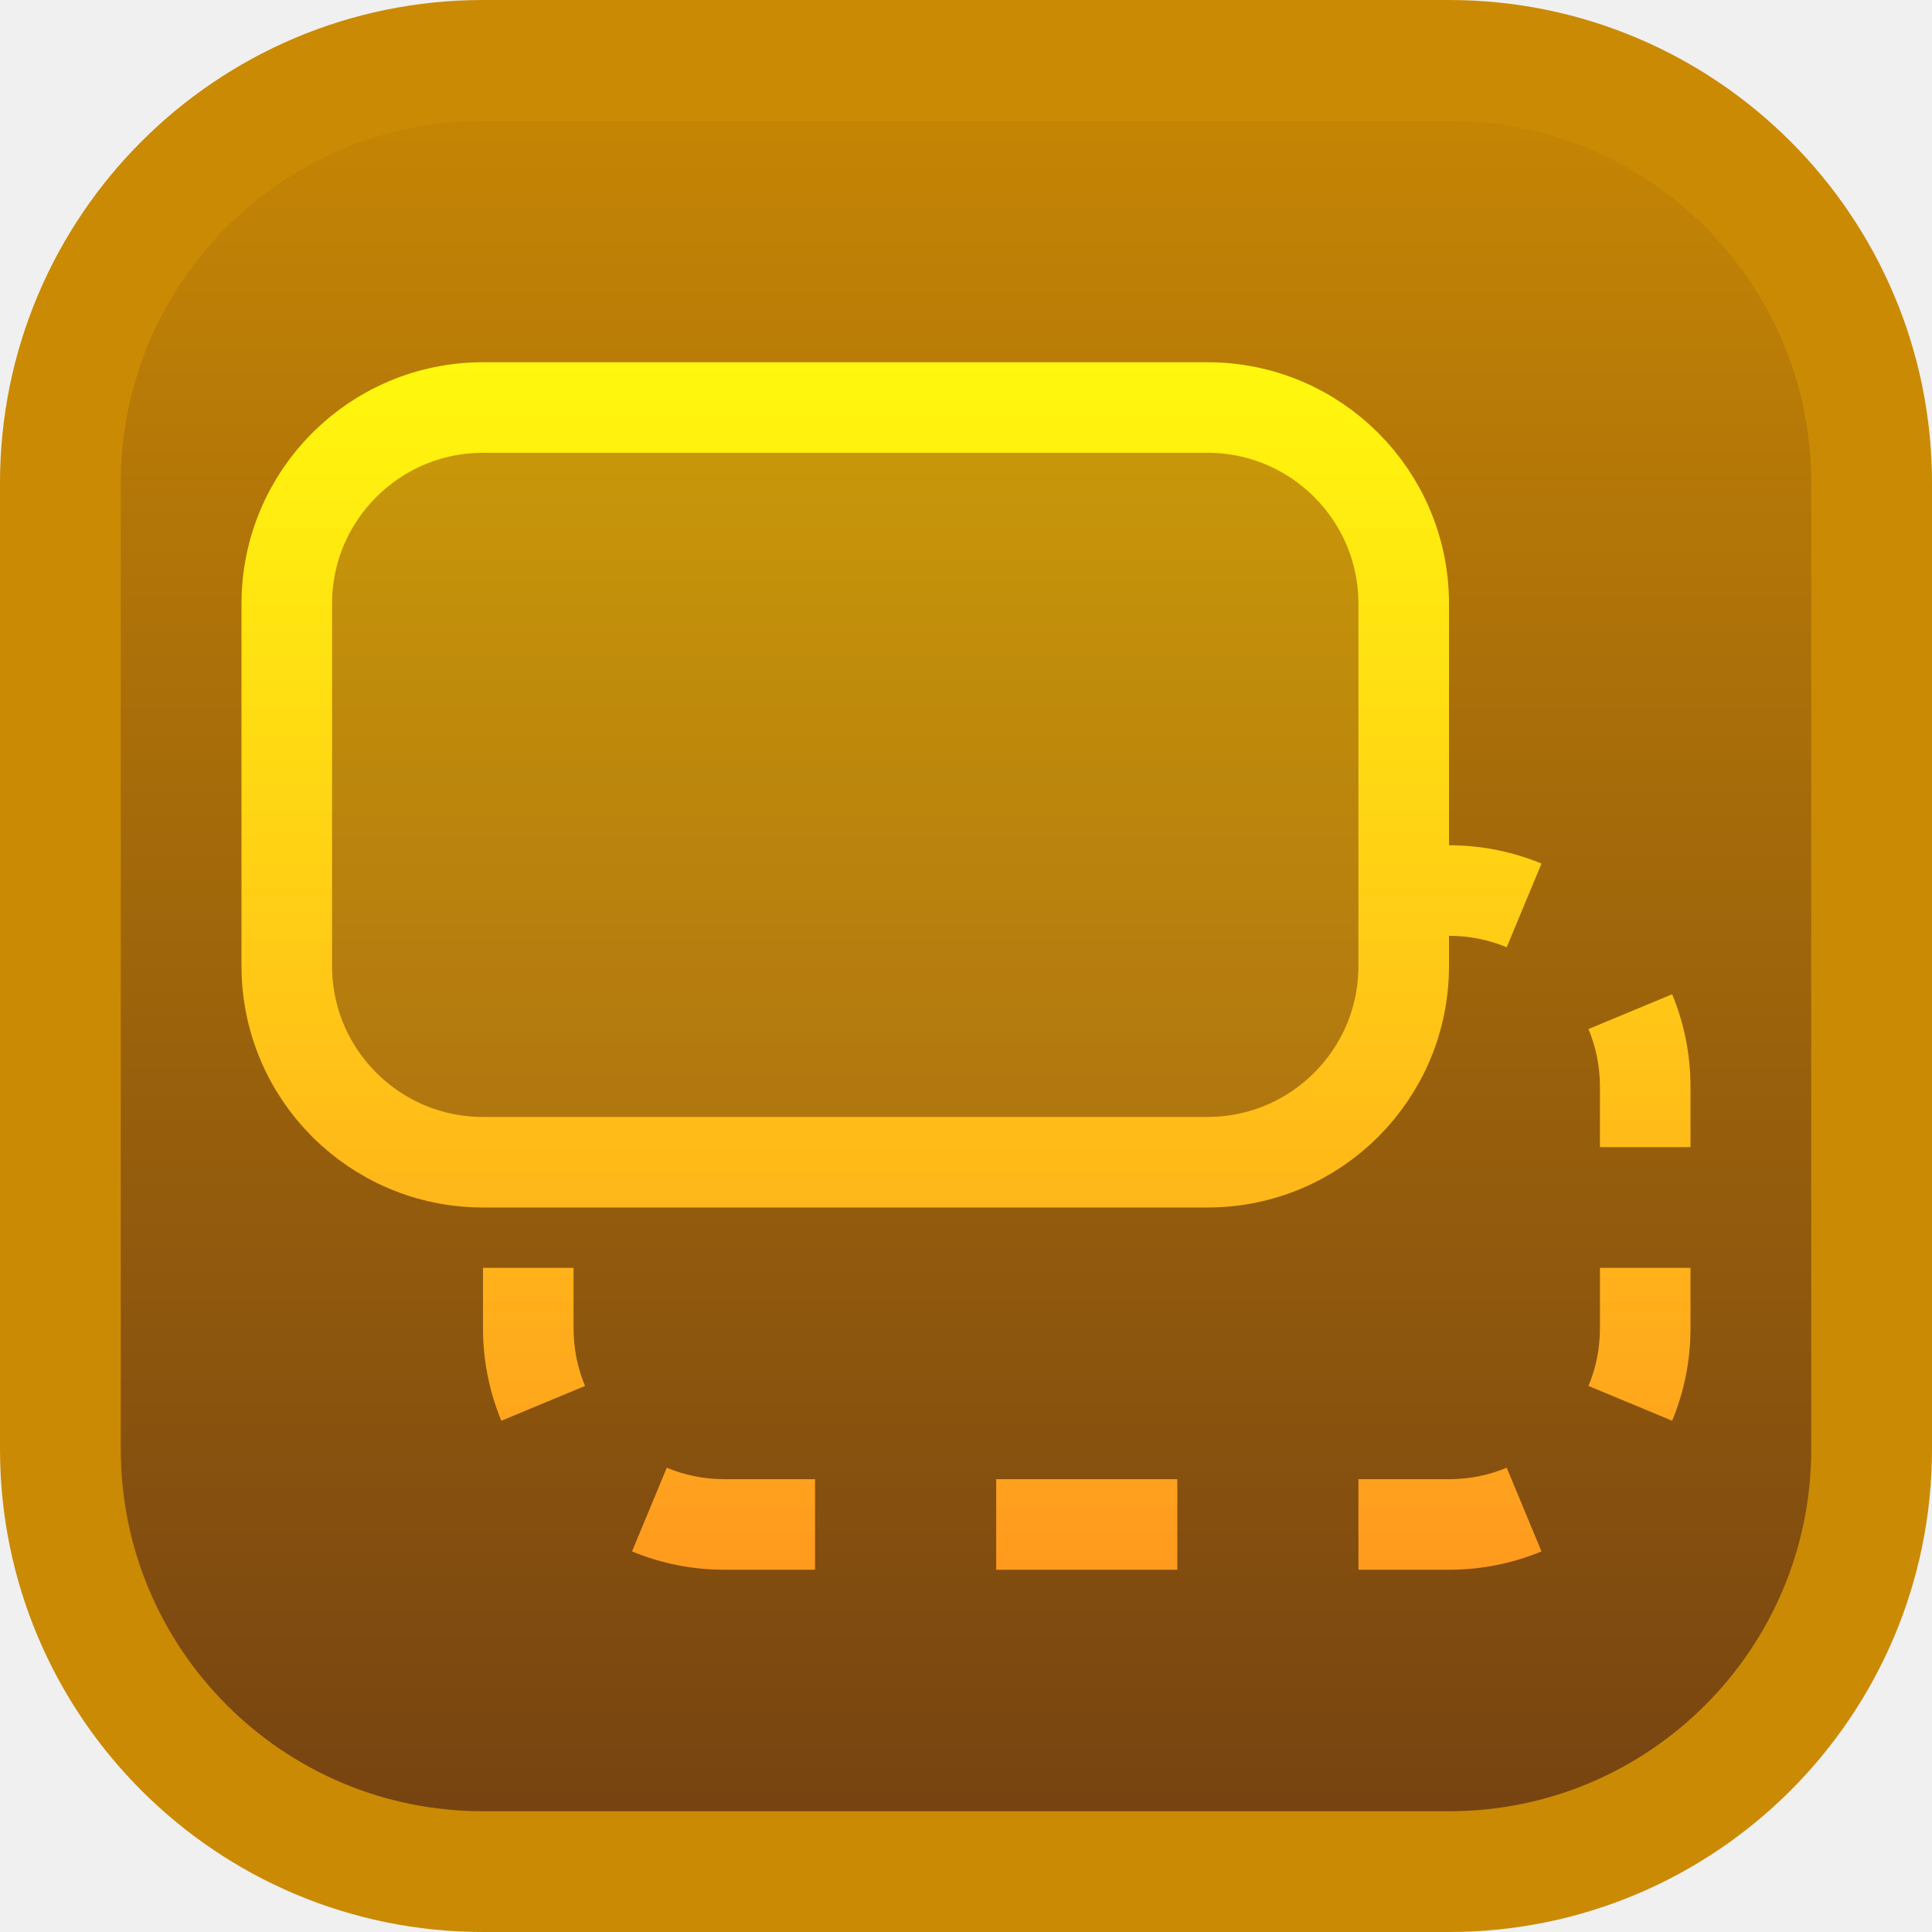
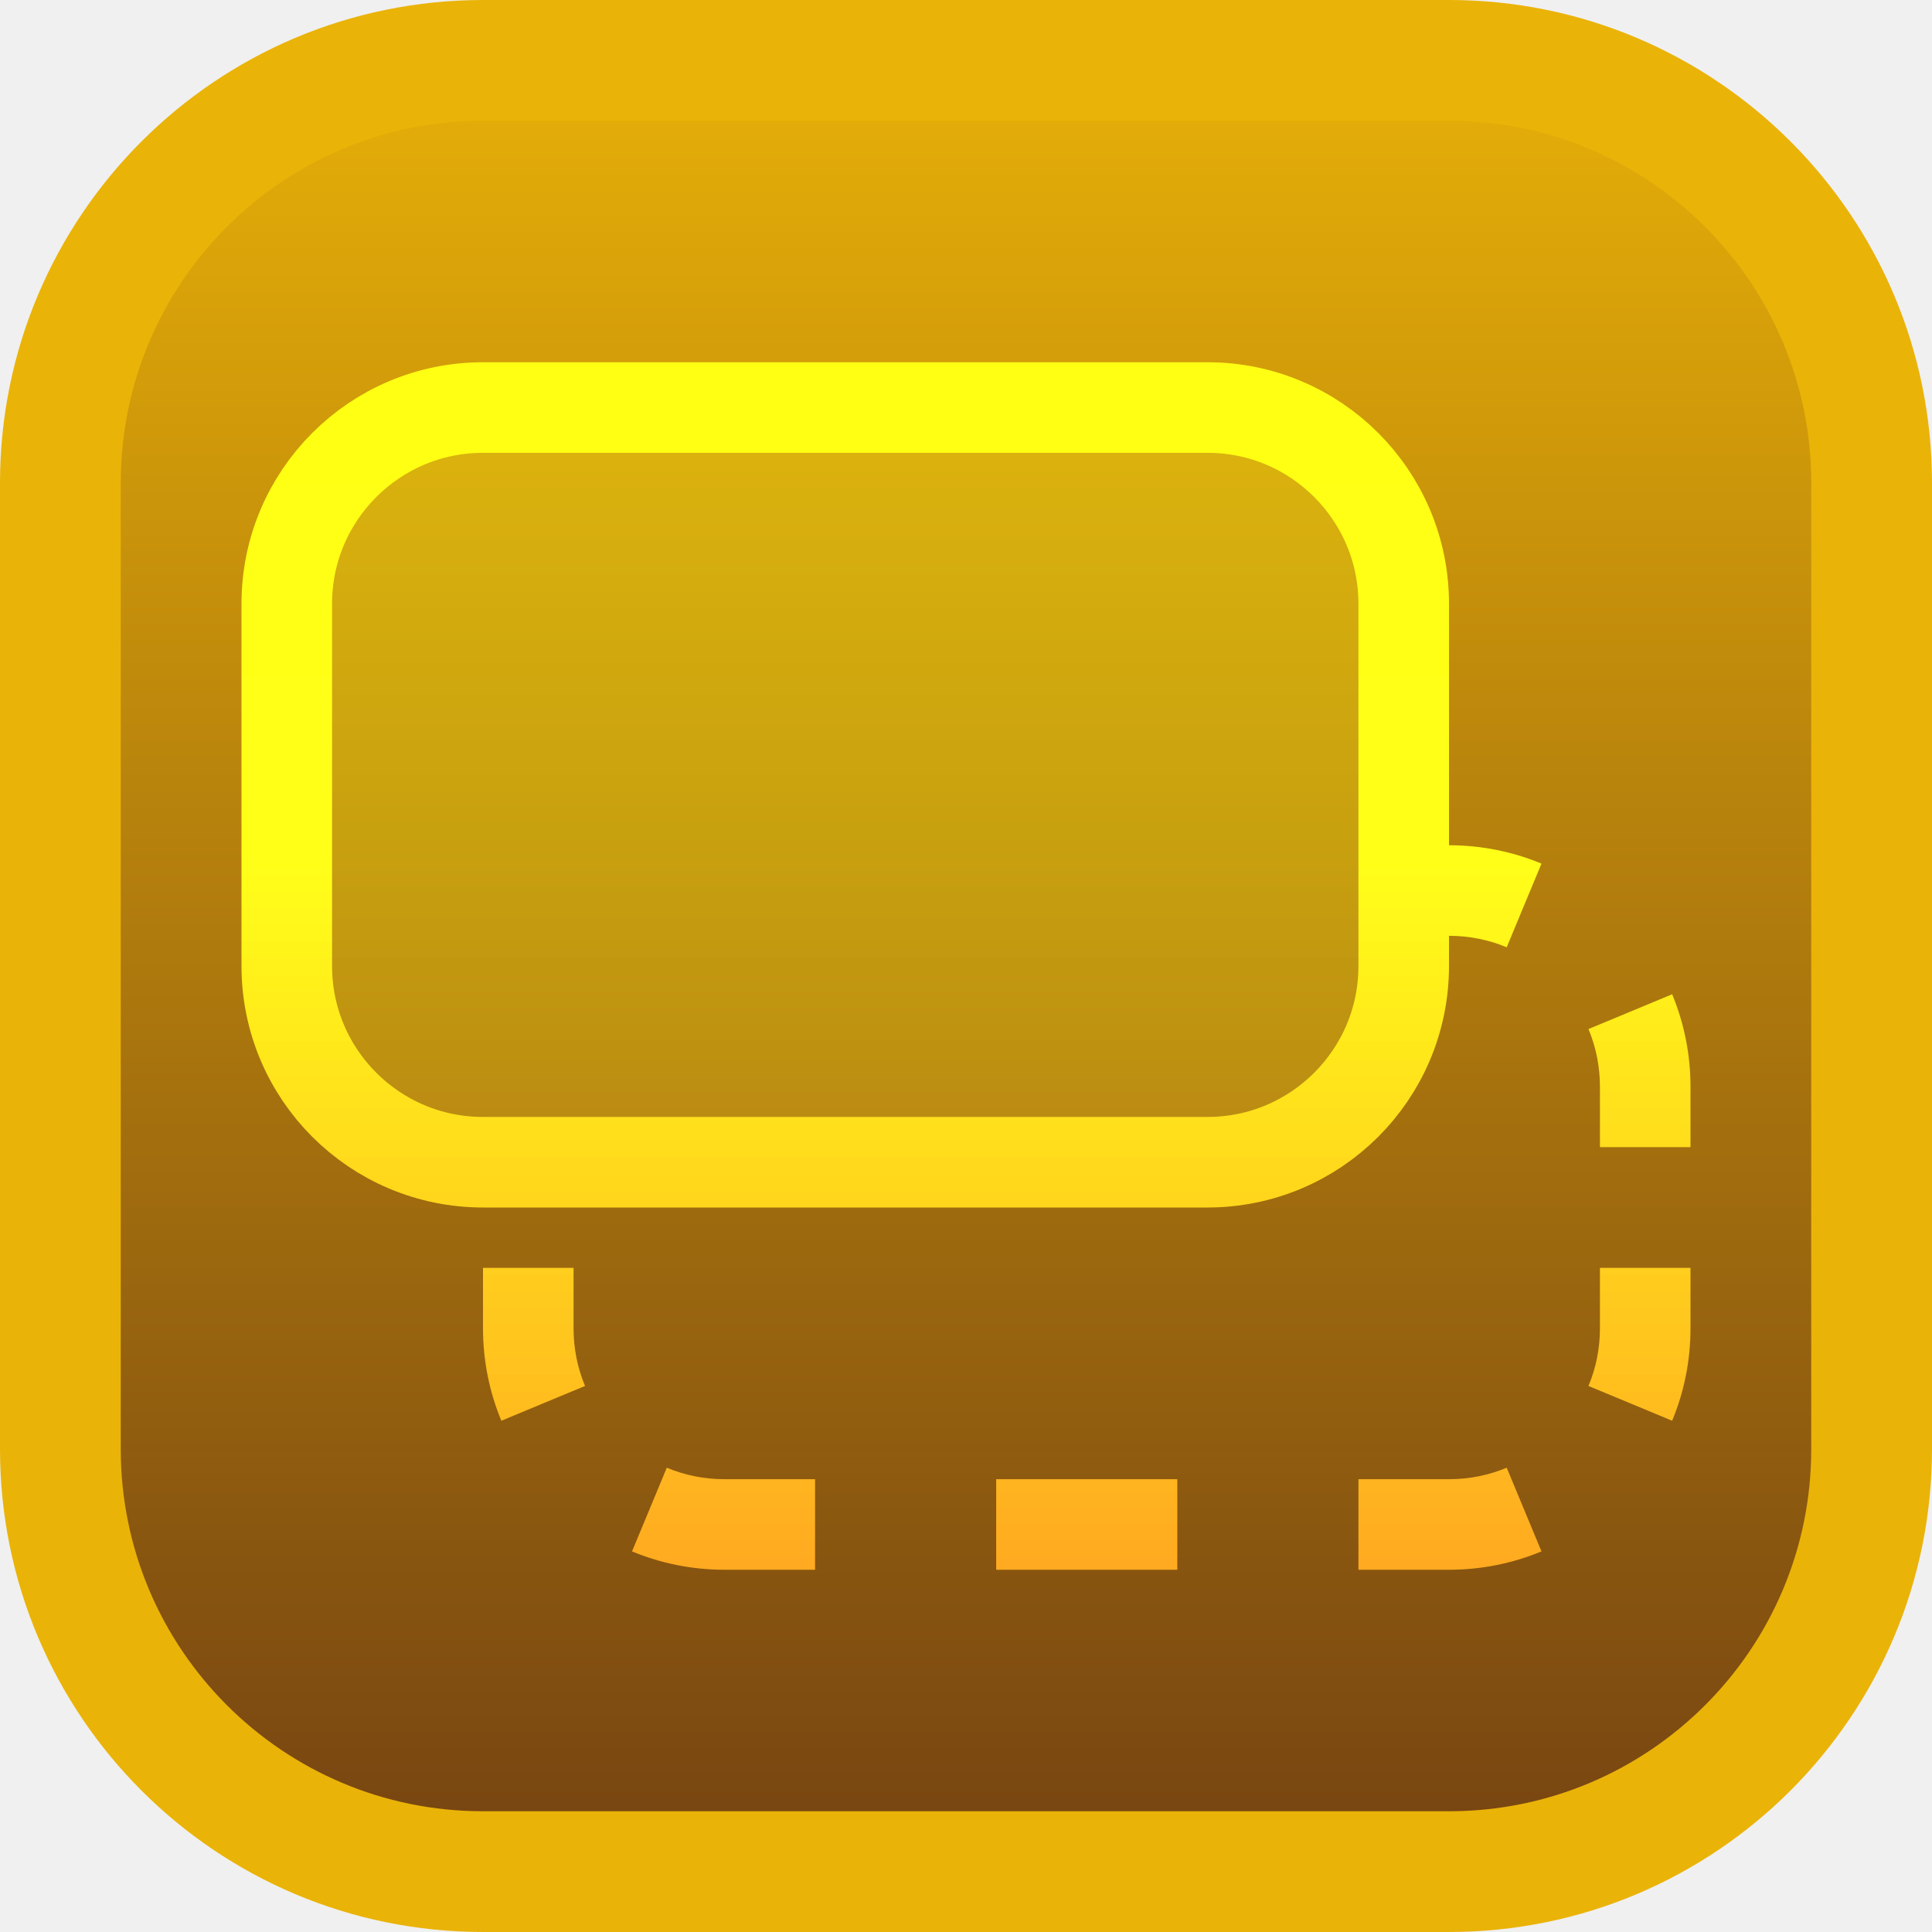
<svg xmlns="http://www.w3.org/2000/svg" width="16" height="16" viewBox="0 0 16 16" fill="none">
-   <rect x="0.5" y="0.5" width="15" height="15" rx="3.5" fill="url(#paint0_linear_6_25)" stroke="#CA8A04" />
+   <rect x="0.5" y="0.5" width="15" height="15" rx="3.5" fill="url(#paint0_linear_11_57)" stroke="#EAB308" />
  <g style="mix-blend-mode:overlay">
    <rect x="2.375" y="3.375" width="9.25" height="6.25" rx="1.625" fill="white" fill-opacity="0.25" />
    <rect x="2.375" y="3.375" width="9.25" height="6.25" rx="1.625" stroke="white" stroke-width="0.75" />
  </g>
  <g style="mix-blend-mode:overlay">
    <path fill-rule="evenodd" clip-rule="evenodd" d="M12 7.75C12.171 7.75 12.332 7.784 12.478 7.845L12.622 7.498L12.766 7.152C12.53 7.054 12.271 7 12 7V7.75ZM5.378 12.502L5.234 12.848C5.47 12.946 5.729 13 6 13H6.75V12.625V12.25H6C5.829 12.25 5.668 12.216 5.522 12.155L5.378 12.502ZM11.25 12.625V13H12C12.271 13 12.53 12.946 12.766 12.848L12.622 12.502L12.478 12.155C12.332 12.216 12.171 12.25 12 12.25H11.25V12.625ZM13.625 9.5H14V9C14 8.729 13.946 8.47 13.848 8.234L13.502 8.378L13.155 8.522C13.216 8.668 13.25 8.829 13.25 9V9.5H13.625ZM4.375 10.5H4V11C4 11.271 4.054 11.53 4.152 11.766L4.498 11.622L4.845 11.478C4.784 11.332 4.75 11.171 4.75 11V10.5H4.375ZM13.625 10.5H14V11C14 11.271 13.946 11.53 13.848 11.766L13.502 11.622L13.155 11.478C13.216 11.332 13.25 11.171 13.25 11V10.5H13.625ZM9.75 12.625V13H8.25V12.625V12.25H9.75V12.625Z" fill="white" />
  </g>
  <defs>
-     <linearGradient id="paint0_linear_6_25" x1="8" y1="0" x2="8" y2="16" gradientUnits="userSpaceOnUse">
-       <stop stop-color="#CA8A04" />
+     <linearGradient id="paint0_linear_11_57" x1="8" y1="0" x2="8" y2="16" gradientUnits="userSpaceOnUse">
+       <stop stop-color="#EAB308" />
      <stop offset="1" stop-color="#713F12" />
    </linearGradient>
  </defs>
</svg>
